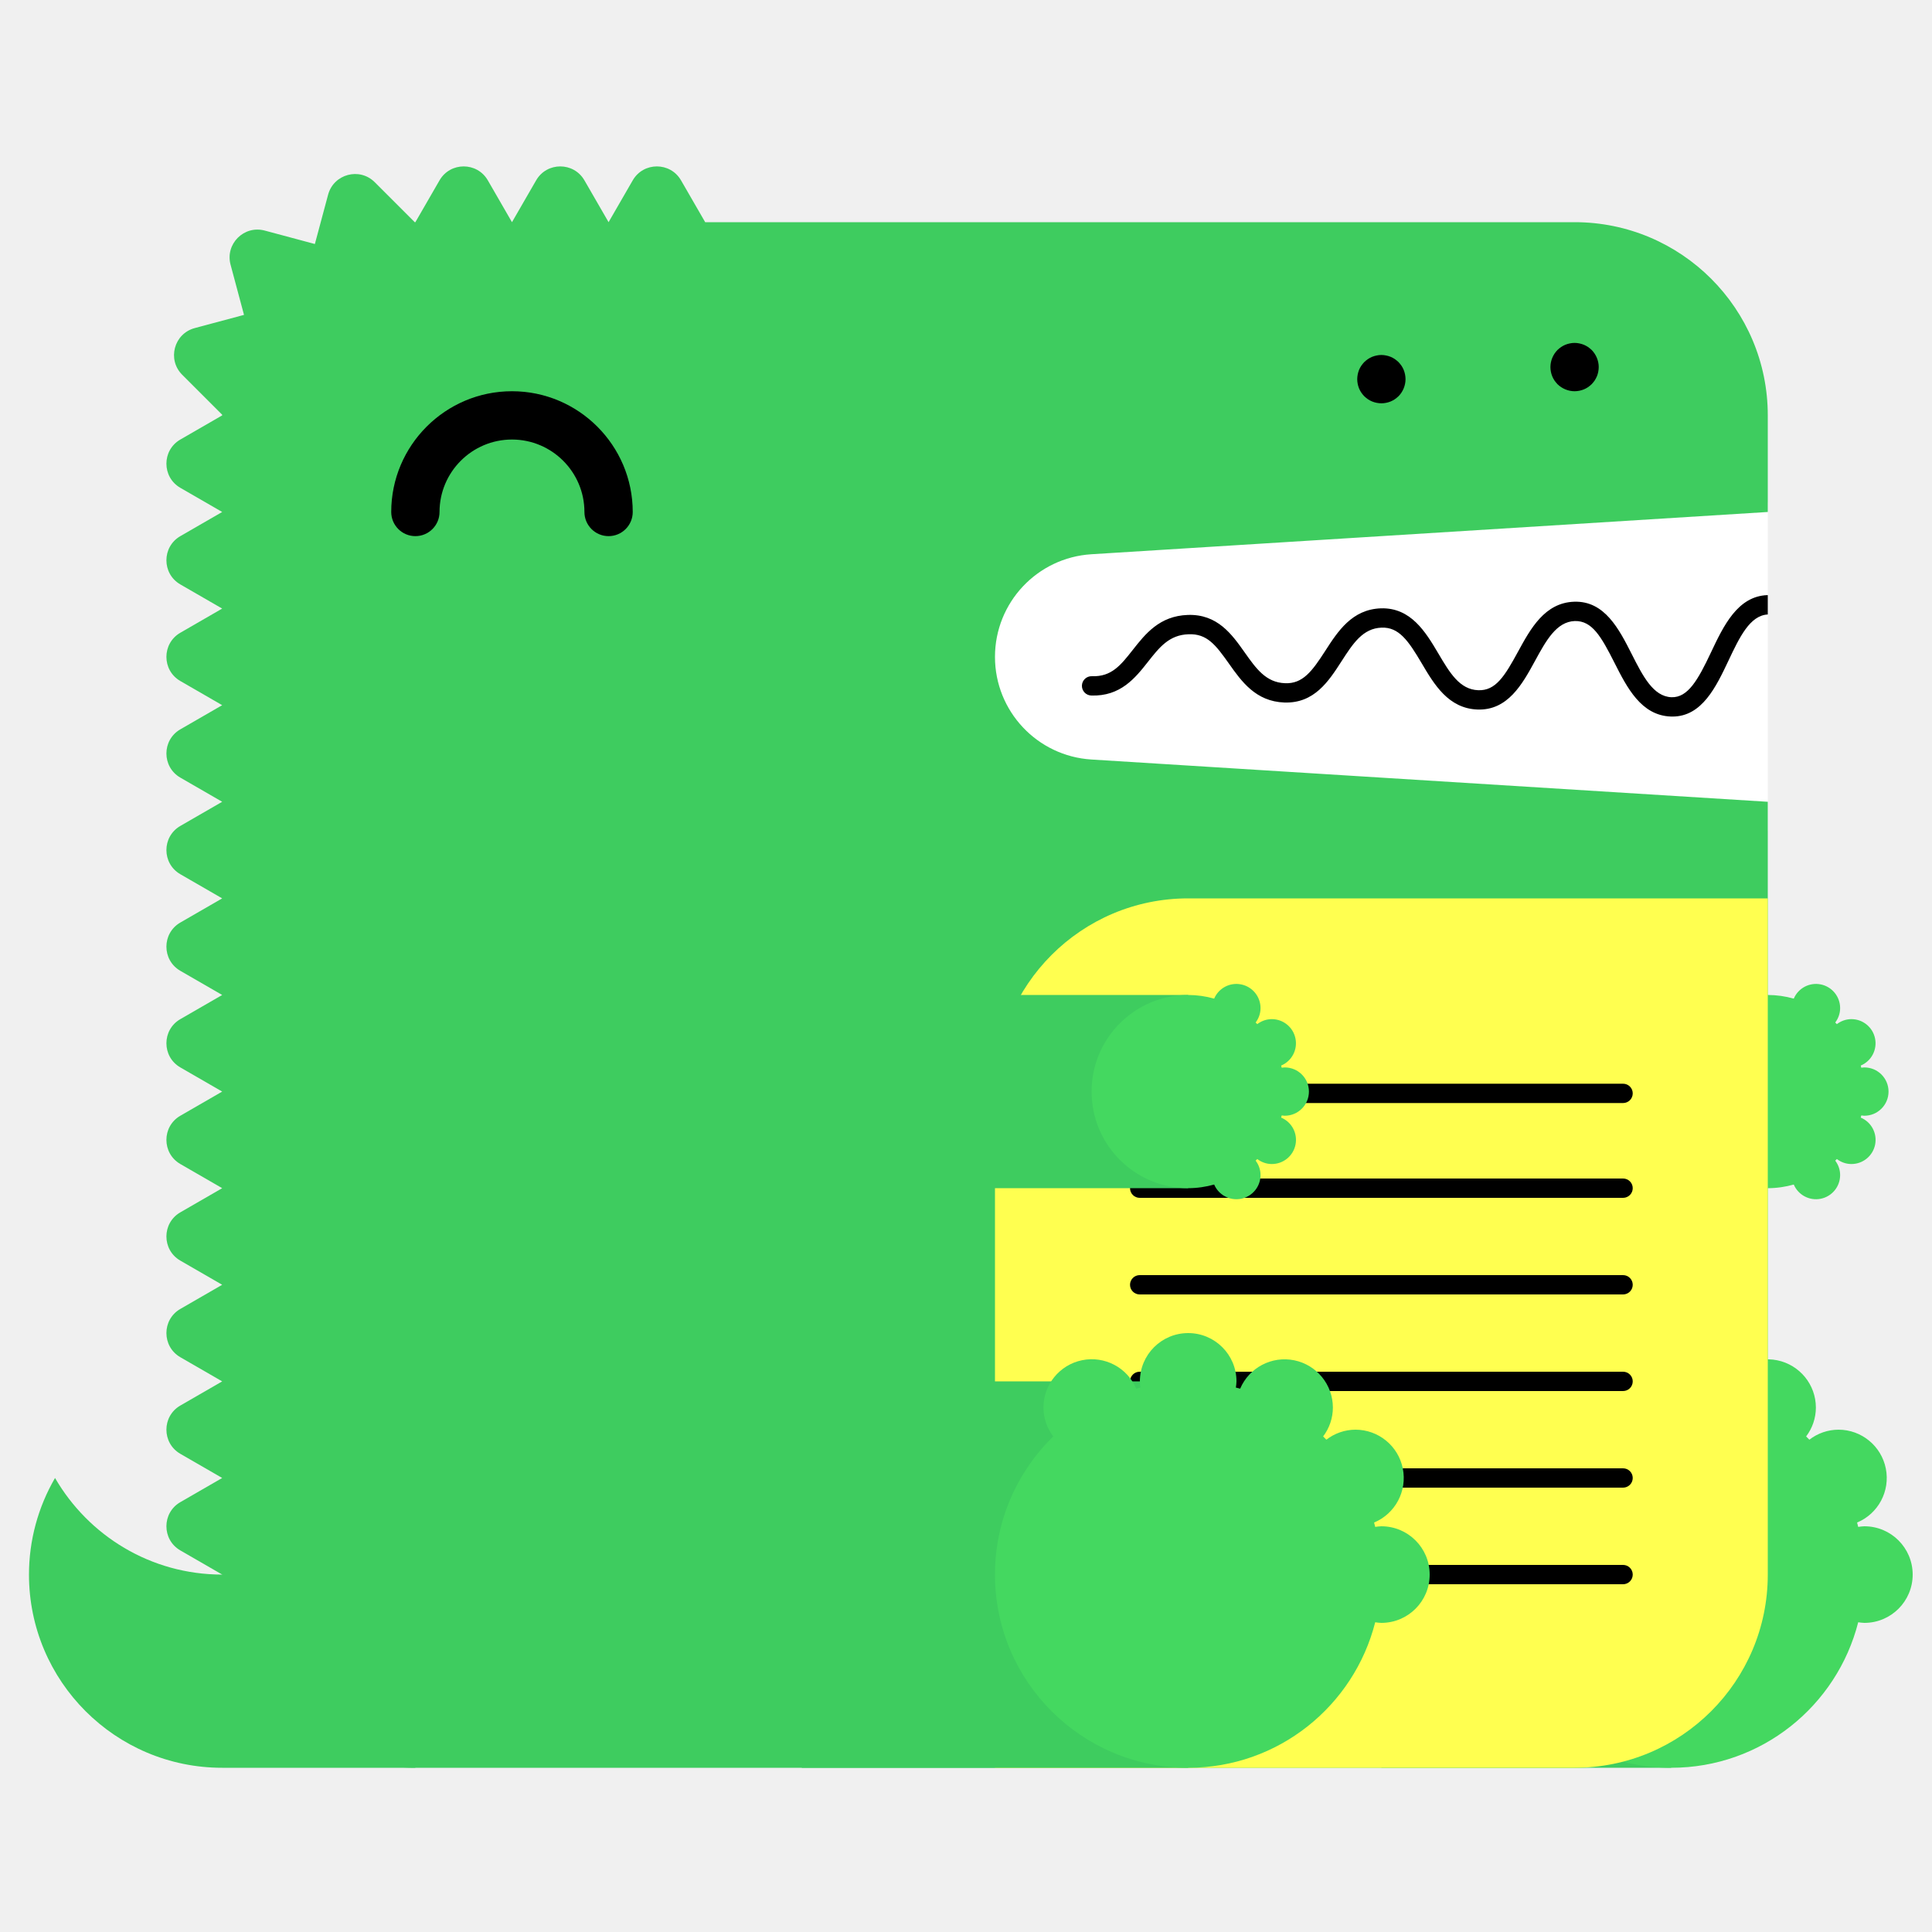
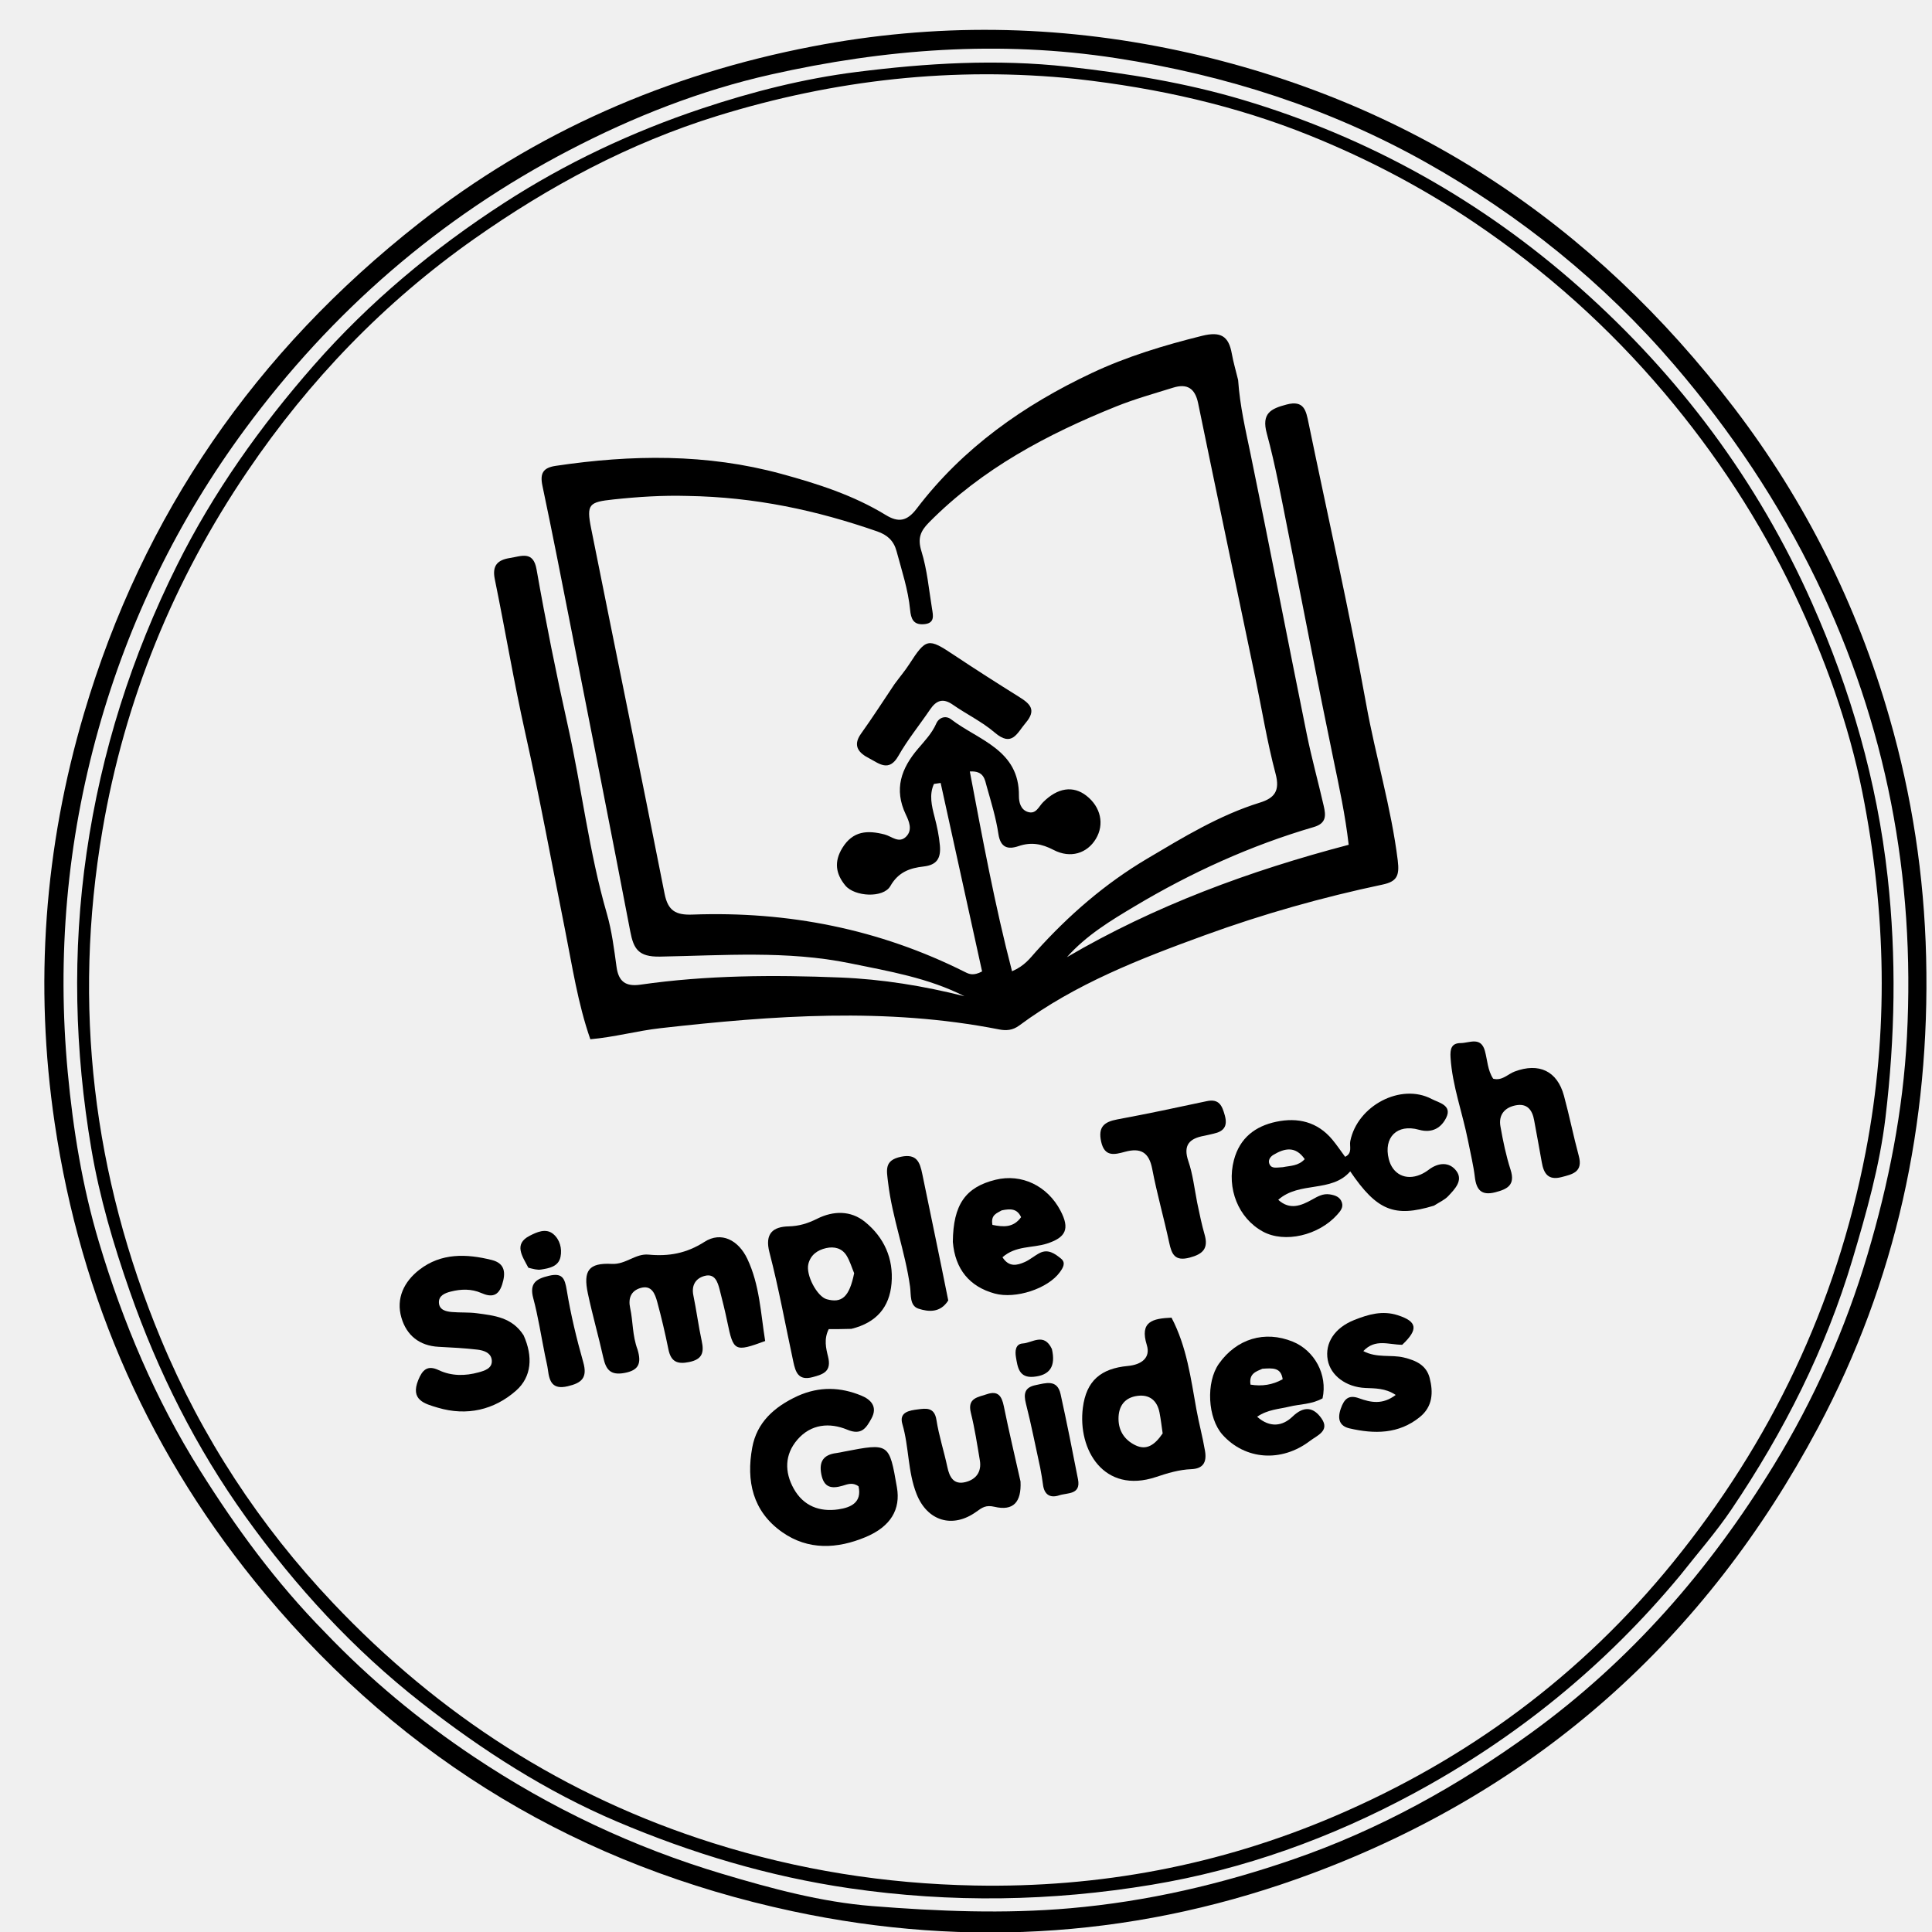
- <svg xmlns="http://www.w3.org/2000/svg" width="200" height="200" viewBox="0 0 200 200">
-   <g fill="none" fill-rule="evenodd">
-     <path fill="#FFF" d="M99 52h84v34H99z" />
-     <path d="M23 163c-7.398 0-13.843-4.027-17.303-10A19.886 19.886 0 0 0 3 163c0 11.046 8.954 20 20 20h20v-20H23z" fill="#3ECC5F" />
-     <path d="M112.98 57.376L183 53V43c0-11.046-8.954-20-20-20H73l-2.5-4.33c-1.112-1.925-3.889-1.925-5 0L63 23l-2.5-4.33c-1.111-1.925-3.889-1.925-5 0L53 23l-2.5-4.33c-1.111-1.925-3.889-1.925-5 0L43 23c-.022 0-.042.003-.065.003l-4.142-4.141c-1.57-1.571-4.252-.853-4.828 1.294l-1.369 5.104-5.192-1.392c-2.148-.575-4.111 1.389-3.535 3.536l1.39 5.193-5.102 1.367c-2.148.576-2.867 3.259-1.296 4.83l4.142 4.142c0 .021-.003.042-.003.064l-4.33 2.5c-1.925 1.111-1.925 3.889 0 5L23 53l-4.33 2.5c-1.925 1.111-1.925 3.889 0 5L23 63l-4.33 2.5c-1.925 1.111-1.925 3.889 0 5L23 73l-4.33 2.5c-1.925 1.111-1.925 3.889 0 5L23 83l-4.33 2.5c-1.925 1.111-1.925 3.889 0 5L23 93l-4.33 2.5c-1.925 1.111-1.925 3.889 0 5L23 103l-4.33 2.5c-1.925 1.111-1.925 3.889 0 5L23 113l-4.33 2.5c-1.925 1.111-1.925 3.889 0 5L23 123l-4.33 2.5c-1.925 1.111-1.925 3.889 0 5L23 133l-4.33 2.5c-1.925 1.111-1.925 3.889 0 5L23 143l-4.33 2.5c-1.925 1.111-1.925 3.889 0 5L23 153l-4.33 2.5c-1.925 1.111-1.925 3.889 0 5L23 163c0 11.046 8.954 20 20 20h120c11.046 0 20-8.954 20-20V83l-70.02-4.376A10.645 10.645 0 0 1 103 68c0-5.621 4.37-10.273 9.98-10.624" fill="#3ECC5F" />
-     <path fill="#3ECC5F" d="M143 183h30v-40h-30z" />
-     <path d="M193 158c-.219 0-.428.037-.639.064-.038-.15-.074-.301-.116-.451A5 5 0 0 0 190.32 148a4.96 4.96 0 0 0-3.016 1.036 26.531 26.531 0 0 0-.335-.336 4.955 4.955 0 0 0 1.011-2.987 5 5 0 0 0-9.599-1.959c-.148-.042-.297-.077-.445-.115.027-.211.064-.42.064-.639a5 5 0 0 0-5-5 5 5 0 0 0-5 5c0 .219.037.428.064.639-.148.038-.297.073-.445.115a4.998 4.998 0 0 0-9.599 1.959c0 1.125.384 2.151 1.011 2.987-3.717 3.632-6.031 8.693-6.031 14.3 0 11.046 8.954 20 20 20 9.339 0 17.16-6.41 19.361-15.064.211.027.42.064.639.064a5 5 0 0 0 5-5 5 5 0 0 0-5-5" fill="#44D860" />
-     <path fill="#3ECC5F" d="M153 123h30v-20h-30z" />
-     <path d="M193 115.5a2.5 2.5 0 1 0 0-5c-.109 0-.214.019-.319.032-.02-.075-.037-.15-.058-.225a2.501 2.501 0 0 0-.963-4.807c-.569 0-1.088.197-1.508.518a6.653 6.653 0 0 0-.168-.168c.314-.417.506-.931.506-1.494a2.5 2.5 0 0 0-4.8-.979A9.987 9.987 0 0 0 183 103c-5.522 0-10 4.478-10 10s4.478 10 10 10c.934 0 1.833-.138 2.69-.377a2.5 2.5 0 0 0 4.8-.979c0-.563-.192-1.077-.506-1.494.057-.055.113-.111.168-.168.42.321.939.518 1.508.518a2.5 2.5 0 0 0 .963-4.807c.021-.074.038-.15.058-.225.105.013.21.032.319.032" fill="#44D860" />
-     <path d="M63 55.5a2.5 2.5 0 0 1-2.5-2.5c0-4.136-3.364-7.5-7.5-7.5s-7.5 3.364-7.5 7.5a2.5 2.5 0 1 1-5 0c0-6.893 5.607-12.5 12.5-12.5S65.5 46.107 65.5 53a2.5 2.5 0 0 1-2.5 2.5" fill="#000" />
-     <path d="M103 183h60c11.046 0 20-8.954 20-20V93h-60c-11.046 0-20 8.954-20 20v70z" fill="#FFFF50" />
-     <path d="M168.02 124h-50.04a1 1 0 1 1 0-2h50.04a1 1 0 1 1 0 2m0 20h-50.04a1 1 0 1 1 0-2h50.04a1 1 0 1 1 0 2m0 20h-50.04a1 1 0 1 1 0-2h50.04a1 1 0 1 1 0 2m0-49.814h-50.04a1 1 0 1 1 0-2h50.04a1 1 0 1 1 0 2m0 19.814h-50.04a1 1 0 1 1 0-2h50.04a1 1 0 1 1 0 2m0 20h-50.04a1 1 0 1 1 0-2h50.04a1 1 0 1 1 0 2M183 61.611c-.012 0-.022-.006-.034-.005-3.09.105-4.552 3.196-5.842 5.923-1.346 2.85-2.387 4.703-4.093 4.647-1.889-.068-2.969-2.202-4.113-4.46-1.314-2.594-2.814-5.536-5.963-5.426-3.046.104-4.513 2.794-5.807 5.167-1.377 2.528-2.314 4.065-4.121 3.994-1.927-.07-2.951-1.805-4.136-3.813-1.321-2.236-2.848-4.75-5.936-4.664-2.994.103-4.465 2.385-5.763 4.4-1.373 2.13-2.335 3.428-4.165 3.351-1.973-.07-2.992-1.51-4.171-3.177-1.324-1.873-2.816-3.993-5.895-3.89-2.928.1-4.399 1.97-5.696 3.618-1.232 1.564-2.194 2.802-4.229 2.724a1 1 0 0 0-.072 2c3.017.101 4.545-1.8 5.872-3.487 1.177-1.496 2.193-2.787 4.193-2.855 1.926-.082 2.829 1.115 4.195 3.045 1.297 1.834 2.769 3.914 5.731 4.021 3.103.104 4.596-2.215 5.918-4.267 1.182-1.834 2.202-3.417 4.15-3.484 1.793-.067 2.769 1.35 4.145 3.681 1.297 2.197 2.766 4.686 5.787 4.796 3.125.108 4.634-2.62 5.949-5.035 1.139-2.088 2.214-4.06 4.119-4.126 1.793-.042 2.728 1.595 4.111 4.33 1.292 2.553 2.757 5.445 5.825 5.556l.169.003c3.064 0 4.518-3.075 5.805-5.794 1.139-2.41 2.217-4.68 4.067-4.773v-2z" fill="#000" />
-     <path fill="#3ECC5F" d="M83 183h40v-40H83z" />
-     <path d="M143 158c-.219 0-.428.037-.639.064-.038-.15-.074-.301-.116-.451A5 5 0 0 0 140.32 148a4.96 4.96 0 0 0-3.016 1.036 26.531 26.531 0 0 0-.335-.336 4.955 4.955 0 0 0 1.011-2.987 5 5 0 0 0-9.599-1.959c-.148-.042-.297-.077-.445-.115.027-.211.064-.42.064-.639a5 5 0 0 0-5-5 5 5 0 0 0-5 5c0 .219.037.428.064.639-.148.038-.297.073-.445.115a4.998 4.998 0 0 0-9.599 1.959c0 1.125.384 2.151 1.011 2.987-3.717 3.632-6.031 8.693-6.031 14.3 0 11.046 8.954 20 20 20 9.339 0 17.16-6.41 19.361-15.064.211.027.42.064.639.064a5 5 0 0 0 5-5 5 5 0 0 0-5-5" fill="#44D860" />
-     <path fill="#3ECC5F" d="M83 123h40v-20H83z" />
-     <path d="M133 115.5a2.5 2.5 0 1 0 0-5c-.109 0-.214.019-.319.032-.02-.075-.037-.15-.058-.225a2.501 2.501 0 0 0-.963-4.807c-.569 0-1.088.197-1.508.518a6.653 6.653 0 0 0-.168-.168c.314-.417.506-.931.506-1.494a2.5 2.5 0 0 0-4.8-.979A9.987 9.987 0 0 0 123 103c-5.522 0-10 4.478-10 10s4.478 10 10 10c.934 0 1.833-.138 2.69-.377a2.5 2.5 0 0 0 4.8-.979c0-.563-.192-1.077-.506-1.494.057-.055.113-.111.168-.168.42.321.939.518 1.508.518a2.5 2.5 0 0 0 .963-4.807c.021-.074.038-.15.058-.225.105.013.21.032.319.032" fill="#44D860" />
-     <path d="M143 41.75c-.16 0-.33-.02-.49-.05a2.52 2.52 0 0 1-.47-.14c-.15-.06-.29-.14-.431-.23-.13-.09-.259-.2-.38-.31-.109-.12-.219-.24-.309-.38s-.17-.28-.231-.43a2.619 2.619 0 0 1-.189-.96c0-.16.02-.33.05-.49.03-.16.08-.31.139-.47.061-.15.141-.29.231-.43.09-.13.2-.26.309-.38.121-.11.25-.22.38-.31.141-.09.281-.17.431-.23.149-.06.31-.11.47-.14.32-.07.65-.07.98 0 .159.03.32.08.47.14.149.06.29.14.43.23.13.09.259.2.38.31.11.12.22.25.31.38.09.14.17.28.23.43.06.16.11.31.14.47.029.16.05.33.05.49 0 .66-.271 1.31-.73 1.77-.121.11-.25.22-.38.31-.14.09-.281.17-.43.23a2.565 2.565 0 0 1-.96.19m20-1.25c-.66 0-1.3-.27-1.771-.73a3.802 3.802 0 0 1-.309-.38c-.09-.14-.17-.28-.231-.43a2.619 2.619 0 0 1-.189-.96c0-.66.27-1.3.729-1.77.121-.11.25-.22.38-.31.141-.09.281-.17.431-.23.149-.06.31-.11.47-.14.32-.07.66-.07.98 0 .159.03.32.08.47.14.149.06.29.14.43.23.13.09.259.2.38.31.459.47.73 1.11.73 1.77 0 .16-.021.33-.05.49-.03.16-.08.32-.14.47-.07.15-.14.29-.23.43-.09.13-.2.26-.31.38-.121.11-.25.22-.38.31-.14.09-.281.17-.43.23a2.565 2.565 0 0 1-.96.19" fill="#000" />
-   </g>
+ <svg xmlns="http://www.w3.org/2000/svg" version="1.1" id="Layer_1" x="0px" y="0px" width="100%" viewBox="0 0 496 496" enable-background="new 0 0 496 496" xml:space="preserve">
+   <path fill="#000000" opacity="1" stroke="none" d=" M302.758,13.032   C362.008,25.897 408.927,57.215 445.249,104.79   C463.523,128.728 476.776,155.325 485.087,184.274   C490.846,204.331 493.989,224.782 494.493,245.741   C495.518,288.427 486.785,328.891 466.753,366.504   C437.896,420.687 394.817,459.277 337.082,480.888   C293.539,497.187 248.825,500.363 203.456,490.668   C149.197,479.073 103.971,452.097 68.22,409.376   C38.708,374.11 20.761,333.678 14.042,288.374   C8.772,252.837 11.365,217.649 21.57,183.136   C36.695,131.986 65.712,90.218 107.516,57.346   C137.394,33.851 171.381,19.074 208.616,11.914   C239.878,5.901 271.172,6.255 302.758,13.032  M83.433,419.065   C94.962,431.13 107.731,441.717 121.596,450.984   C141.375,464.206 162.656,474.271 185.452,481.081   C198.057,484.847 210.891,488.314 223.921,489.344   C240.797,490.677 257.741,491.395 274.806,489.898   C294.544,488.167 313.512,483.735 332.074,477.324   C354.073,469.727 374.228,458.561 393.079,444.882   C418.673,426.309 438.982,402.944 455.369,376.177   C465.719,359.271 473.774,341.182 479.448,322.087   C484.878,303.816 488.568,285.217 489.565,266.205   C491.716,225.201 484.291,186.01 466.319,148.953   C456.611,128.935 444.372,110.663 429.869,93.735   C411.664,72.485 390.226,55.239 366.014,41.657   C341.319,27.804 314.725,19.263 286.544,14.925   C256.547,10.307 227.095,12.562 197.883,19.138   C179.873,23.193 162.658,29.961 146.192,38.537   C112.82,55.918 85.18,79.963 62.918,110.151   C45.675,133.534 33.079,159.375 25.245,187.327   C17.182,216.096 14.601,245.491 17.393,275.306   C18.776,290.072 21.158,304.691 25.401,318.877   C31.567,339.494 39.874,359.25 51.374,377.546   C60.593,392.214 70.743,406.167 83.433,419.065  z" />
+   <path fill="#000000" opacity="1" stroke="none" d=" M431.405,404.38   C412.041,427.748 389.116,446.306 362.794,460.493   C341.74,471.841 319.315,479.945 295.699,483.868   C269.976,488.142 244.171,488.569 218.155,484.778   C197.355,481.748 177.549,475.783 158.435,467.667   C140.329,459.979 123.767,449.334 108.224,437.17   C90.784,423.522 75.935,407.372 63.101,389.482   C50.351,371.71 40.589,352.279 33.336,331.549   C29.142,319.561 25.562,307.404 23.452,294.966   C19.174,269.749 18.525,244.44 22.227,218.95   C25.997,192.984 33.823,168.423 45.466,145.072   C54.781,126.391 66.809,109.461 80.588,93.764   C94.858,77.508 111.323,63.805 129.415,52.101   C145.244,41.861 162.185,33.874 180.136,27.878   C193.146,23.532 206.392,20.185 219.889,18.481   C237.853,16.212 255.87,15.099 274.123,17.126   C289.412,18.824 304.427,21.264 319.114,25.647   C351.493,35.308 380.399,51.509 405.591,73.871   C431.125,96.537 451.268,123.466 465.184,154.792   C475.157,177.244 481.878,200.522 484.608,225.114   C486.906,245.819 486.506,266.336 484.06,286.872   C482.584,299.26 479.172,311.301 475.614,323.243   C468.728,346.355 457.948,367.638 444.484,387.561   C440.582,393.335 435.949,398.616 431.405,404.38  M276.317,20.271   C244.921,17.008 214.165,20.465 184.114,29.769   C161.589,36.744 141.061,47.725 121.734,61.335   C98.569,77.648 79.368,97.658 63.563,120.941   C44.546,148.954 32.002,179.725 26.299,213.168   C18.631,258.131 23.853,301.751 41.295,343.732   C51.772,368.95 66.675,391.662 85.458,411.503   C112.688,440.267 144.989,461.167 183.018,473.162   C204.956,480.082 227.197,483.617 250.187,484.066   C282.322,484.692 313.184,478.84 342.549,466.308   C376.708,451.73 405.94,430.153 429.492,401.133   C454.706,370.066 471.362,335.19 478.973,295.747   C484.939,264.831 484.216,234.139 478.149,203.554   C474.621,185.772 468.394,168.659 460.594,152.241   C451.775,133.68 440.579,116.609 427.315,100.904   C413.051,84.014 396.737,69.432 378.397,57.071   C365.102,48.111 350.962,40.707 336.152,34.743   C317.246,27.131 297.469,22.649 276.317,20.271  z" />
+   <path fill="#000000" opacity="1" stroke="none" d=" M317.86,97.55   C318.329,104.307 319.792,110.439 321.07,116.633   C326.007,140.553 330.632,164.538 335.484,188.477   C336.737,194.659 338.435,200.751 339.838,206.905   C340.375,209.264 340.609,211.353 337.304,212.319   C321.099,217.055 305.84,223.998 291.354,232.645   C285.124,236.365 278.898,240.109 273.907,245.735   C296.493,232.519 320.727,223.579 346.245,216.882   C345.384,209.298 343.811,202.049 342.296,194.758   C338.239,175.237 334.525,155.645 330.605,136.095   C328.941,127.795 327.445,119.437 325.223,111.282   C323.814,106.115 326.239,104.918 330.321,103.849   C334.813,102.673 335.295,105.427 335.947,108.593   C340.908,132.666 346.384,156.645 350.749,180.824   C353.171,194.239 357.16,207.31 358.842,220.889   C359.337,224.884 358.584,226.328 354.922,227.101   C339.462,230.367 324.29,234.648 309.429,240.054   C292.69,246.144 276.119,252.556 261.654,263.286   C259.994,264.518 258.331,264.645 256.476,264.28   C227.507,258.579 198.532,260.699 169.517,263.969   C163.577,264.639 157.8,266.253 151.555,266.805   C148.317,257.521 146.912,247.962 145.037,238.592   C141.68,221.813 138.603,204.985 134.871,188.275   C131.941,175.152 129.724,161.87 127.027,148.692   C126.303,145.152 127.764,143.743 130.946,143.247   C133.831,142.797 136.895,141.326 137.743,146.149   C140.103,159.562 142.793,172.947 145.757,186.204   C149.349,202.264 151.2,218.673 155.787,234.522   C157.073,238.966 157.651,243.637 158.285,248.241   C158.806,252.029 160.661,253.331 164.403,252.794   C181.451,250.344 198.604,250.264 215.763,250.956   C226.523,251.39 237.122,253.118 247.595,255.761   C238.342,251.049 228.241,249.355 218.226,247.302   C202.048,243.986 185.684,245.302 169.411,245.589   C163.893,245.687 162.664,243.587 161.812,239.147   C156.865,213.371 151.781,187.622 146.718,161.868   C144.281,149.478 141.874,137.082 139.261,124.729   C138.582,121.518 139.414,120.083 142.654,119.6   C162.101,116.706 181.404,116.42 200.596,121.657   C209.947,124.208 219.078,127.134 227.392,132.213   C230.605,134.177 232.83,133.886 235.347,130.574   C247.187,114.998 262.821,104 280.28,95.774   C289.246,91.55 298.854,88.635 308.581,86.222   C313.4,85.026 315.439,86.264 316.246,90.816   C316.623,92.942 317.243,95.024 317.86,97.55  M176.453,127.32   C170.116,127.139 163.814,127.547 157.51,128.219   C151.198,128.891 150.515,129.423 151.758,135.644   C158.012,166.921 164.441,198.164 170.62,229.456   C171.486,233.841 173.511,234.955 177.757,234.8   C202.3,233.901 225.742,238.492 247.789,249.571   C248.836,250.097 249.919,250.568 252.129,249.397   C248.626,233.464 245.059,217.235 241.492,201.006   C240.919,201.09 240.346,201.174 239.773,201.258   C238.492,204.029 239.201,206.923 239.932,209.735   C240.562,212.16 241.079,214.561 241.299,217.075   C241.584,220.336 240.529,222.068 237.112,222.454   C233.613,222.85 230.633,223.865 228.583,227.472   C226.788,230.63 219.384,230.222 217.013,227.328   C214.556,224.33 214.077,221.247 216.254,217.694   C218.973,213.257 222.748,213.107 227.113,214.235   C228.928,214.705 230.78,216.643 232.644,214.77   C234.364,213.039 233.332,210.762 232.549,209.118   C229.449,202.605 231.351,197.298 235.698,192.197   C237.399,190.201 239.257,188.268 240.361,185.755   C241.062,184.162 242.81,183.623 244.168,184.665   C251.225,190.081 261.725,192.473 261.589,204.351   C261.572,205.879 261.998,207.866 263.892,208.456   C265.993,209.111 266.659,207.083 267.78,205.962   C271.522,202.216 275.501,201.62 278.92,204.29   C282.608,207.17 283.583,211.628 281.34,215.361   C279.115,219.065 274.841,220.476 270.476,218.199   C267.431,216.61 264.72,216.129 261.494,217.224   C258.735,218.161 256.842,217.627 256.311,214.058   C255.701,209.965 254.462,205.954 253.334,201.954   C252.83,200.166 252.643,197.827 248.983,198.062   C252.243,215.262 255.376,232.291 259.817,249.35   C263.066,247.959 264.432,246.001 265.954,244.307   C274.341,234.98 283.681,226.865 294.524,220.438   C303.834,214.92 313.046,209.281 323.472,206.045   C327.226,204.88 328.639,203.012 327.484,198.666   C325.31,190.482 323.96,182.081 322.23,173.778   C317.35,150.36 312.415,126.953 307.596,103.523   C306.811,99.704 304.784,98.401 301.189,99.521   C296.275,101.052 291.292,102.44 286.527,104.359   C268.816,111.491 252.142,120.331 238.511,134.115   C236.279,136.371 235.535,138.216 236.559,141.517   C238.026,146.243 238.467,151.293 239.269,156.217   C239.559,158.001 240.079,160.042 237.173,160.254   C234.455,160.452 233.871,158.83 233.65,156.539   C233.152,151.388 231.506,146.485 230.174,141.511   C229.447,138.797 227.773,137.319 225.22,136.431   C209.733,131.047 193.886,127.593 176.453,127.32  z" />
+   <path fill="#000000" opacity="1" stroke="none" d=" M368.148,309.525   C357.927,312.643 353.481,310.768 346.643,300.724   C341.813,306.296 333.627,303.178 328.164,308.024   C331.139,310.749 334.074,309.511 336.794,308.001   C338.297,307.167 339.635,306.353 341.418,306.635   C342.811,306.855 344.066,307.3 344.514,308.757   C344.904,310.026 344.102,310.942 343.304,311.841   C338.542,317.195 329.789,319.205 324.24,316.191   C317.909,312.753 314.861,305.078 316.785,297.809   C318.288,292.134 322.245,289.131 327.625,287.99   C333.172,286.814 338.232,287.991 342.049,292.576   C343.209,293.969 344.221,295.486 345.333,296.988   C347.301,296.03 346.394,294.266 346.656,292.958   C348.48,283.866 359.622,277.959 367.558,282.146   C369.334,283.083 372.843,283.722 371.31,286.896   C370.079,289.444 367.789,291.018 364.282,290.038   C358.641,288.461 355.148,292.036 356.537,297.564   C357.518,301.469 360.875,303.149 364.633,301.571   C365.393,301.251 366.126,300.813 366.782,300.312   C369.274,298.409 372.124,298.237 373.899,300.625   C375.709,303.059 373.473,305.299 371.778,307.097   C370.89,308.039 369.596,308.598 368.148,309.525  M329.351,299.649   C331.233,299.253 333.307,299.39 334.957,297.582   C332.62,294.181 329.823,294.742 326.934,296.473   C326.09,296.978 325.41,297.925 325.968,298.99   C326.523,300.05 327.663,299.743 329.351,299.649  z" />
+   <path fill="#000000" opacity="1" stroke="none" d=" M204.776,358.393   C210.469,355.844 215.864,356.131 221.117,358.288   C223.564,359.293 225.399,361.144 223.714,364.189   C222.375,366.607 221.176,368.568 217.523,367.045   C212.973,365.147 208.188,365.579 204.717,369.6   C201.426,373.412 201.377,377.895 203.781,382.194   C206.255,386.62 210.386,388.209 215.244,387.495   C218.507,387.016 221.318,385.695 220.413,381.582   C218.884,380.454 217.522,381.081 216.331,381.429   C213.451,382.27 211.537,381.916 210.863,378.527   C210.196,375.168 211.449,373.45 214.758,373.038   C215.417,372.957 216.066,372.795 216.719,372.669   C228.291,370.443 228.291,370.443 230.271,381.884   C231.228,387.411 228.774,391.886 222.187,394.631   C215.007,397.624 207.523,398.078 200.79,393.334   C193.231,388.007 191.54,380.209 193.122,371.621   C194.302,365.222 198.679,361.214 204.776,358.393  z" />
+   <path fill="#000000" opacity="1" stroke="none" d=" M163.69,346.516   C164.752,350.103 163.92,351.81 160.318,352.478   C156.715,353.146 155.569,351.606 154.889,348.549   C153.663,343.044 152.099,337.613 150.927,332.097   C149.676,326.21 151.121,324.166 157.071,324.479   C160.665,324.668 163.11,321.773 166.518,322.098   C171.657,322.586 176.207,321.805 180.868,318.815   C185.15,316.069 189.576,318.362 191.857,323.176   C195.031,329.875 195.298,337.203 196.442,344.278   C188.618,347.158 188.286,346.96 186.72,339.358   C186.151,336.594 185.461,333.853 184.764,331.118   C184.255,329.119 183.529,326.885 180.928,327.557   C178.665,328.142 177.46,329.901 178.006,332.555   C178.808,336.448 179.314,340.403 180.154,344.287   C180.787,347.216 180.325,348.966 176.957,349.669   C173.829,350.322 172.237,349.556 171.596,346.392   C170.772,342.327 169.828,338.28 168.74,334.278   C168.172,332.19 167.311,329.79 164.394,330.68   C162.011,331.406 161.223,333.298 161.786,335.839   C162.537,339.23 162.304,342.8 163.69,346.516  z" />
+   <path fill="#000000" opacity="1" stroke="none" d=" M134.425,342.811   C136.861,348.248 136.515,353.47 132.48,357.022   C126.861,361.97 119.858,363.612 112.397,361.392   C108.99,360.378 105.303,359.43 107.372,354.314   C108.416,351.731 109.703,350.37 112.617,351.748   C115.93,353.314 119.435,353.272 122.871,352.324   C124.387,351.906 126.423,351.32 126.258,349.245   C126.103,347.288 124.19,346.681 122.547,346.488   C119.251,346.103 115.925,345.937 112.607,345.764   C107.669,345.507 104.39,342.822 103.066,338.327   C101.588,333.31 103.756,329.004 107.668,325.974   C113.253,321.647 119.751,321.849 126.244,323.475   C129.696,324.339 129.861,326.808 128.919,329.762   C127.967,332.75 126.204,333.122 123.559,331.953   C121.031,330.837 118.33,330.918 115.715,331.589   C114.293,331.953 112.606,332.585 112.681,334.419   C112.758,336.289 114.45,336.691 115.961,336.829   C118.114,337.026 120.307,336.861 122.442,337.15   C126.88,337.75 131.459,338.174 134.425,342.811  z" />
+   <path fill="#000000" opacity="1" stroke="none" d=" M300.764,338.282   C304.695,345.79 305.715,353.885 307.147,361.81   C307.796,365.404 308.762,368.923 309.365,372.523   C309.866,375.51 308.782,377.055 305.858,377.175   C302.687,377.305 299.785,378.187 296.773,379.192   C283.446,383.64 276.603,372.226 278.006,361.37   C278.891,354.517 282.566,351.334 289.573,350.679   C293.033,350.355 295.439,348.59 294.42,345.315   C292.53,339.238 295.948,338.497 300.764,338.282  M298.488,367.996   C298.223,366.203 298.027,364.397 297.677,362.621   C297.069,359.54 295.097,357.946 292.001,358.361   C288.741,358.797 287.144,360.968 287.153,364.239   C287.162,367.359 288.708,369.653 291.416,371.002   C294.343,372.459 296.475,370.956 298.488,367.996  z" />
+   <path fill="#000000" opacity="1" stroke="none" d=" M218.585,341.152   C216.366,341.225 214.551,341.225 212.762,341.225   C211.473,343.76 212.059,346.173 212.581,348.263   C213.532,352.071 211.454,352.804 208.58,353.563   C204.97,354.517 204.238,352.25 203.679,349.656   C201.655,340.271 199.953,330.804 197.539,321.521   C196.26,316.601 198.539,314.946 202.428,314.848   C205.193,314.778 207.411,314.073 209.807,312.877   C213.928,310.819 218.405,310.727 222.053,313.678   C226.955,317.643 229.428,323.099 228.882,329.488   C228.364,335.568 225.033,339.56 218.585,341.152  M219.286,326.868   C218.65,325.35 218.189,323.724 217.335,322.341   C216.16,320.437 214.172,319.952 212.087,320.423   C209.876,320.922 208.106,322.158 207.529,324.502   C206.831,327.341 209.778,332.872 212.251,333.552   C216.113,334.614 218.046,333.001 219.286,326.868  z" />
+   <path fill="#000000" opacity="1" stroke="none" d=" M376.903,292.939   C375.428,285.526 372.867,278.781 372.399,271.561   C372.254,269.315 372.599,267.797 374.997,267.789   C377.222,267.781 380.186,266.022 381.222,269.818   C381.87,272.192 381.901,274.756 383.342,276.935   C385.635,277.546 387.074,275.758 388.858,275.09   C395.091,272.757 399.778,274.938 401.508,281.291   C402.905,286.418 403.936,291.645 405.325,296.774   C406.447,300.914 403.684,301.475 400.826,302.21   C397.474,303.072 396.311,301.27 395.821,298.4   C395.207,294.799 394.498,291.213 393.86,287.615   C393.389,284.957 392.079,283.205 389.146,283.767   C386.293,284.313 384.685,286.211 385.202,289.154   C385.862,292.91 386.638,296.68 387.806,300.302   C389.073,304.229 387.003,305.288 383.873,306.093   C380.33,307.006 379.023,305.475 378.632,302.162   C378.282,299.2 377.558,296.283 376.903,292.939  z" />
+   <path fill="#000000" opacity="1" stroke="none" d=" M339.535,359.003   C336.658,360.576 333.742,360.455 331.006,361.123   C328.341,361.774 325.488,361.841 322.737,363.718   C326.1,366.692 329.34,366.077 331.816,363.692   C334.828,360.793 337.296,361.309 339.286,364.181   C341.469,367.328 338.13,368.529 336.338,369.897   C328.985,375.515 319.661,374.802 313.86,368.342   C310.024,364.069 309.557,354.869 312.934,350.102   C317.487,343.678 324.7,341.519 331.872,344.432   C337.443,346.694 340.881,352.887 339.535,359.003  M324.098,351.396   C322.475,352.112 320.599,352.618 321.041,355.474   C323.959,355.952 326.669,355.559 329.3,354.089   C328.852,351.033 326.789,351.221 324.098,351.396  z" />
+   <path fill="#000000" opacity="1" stroke="none" d=" M244.621,318.84   C244.707,309.245 247.874,304.77 255.585,302.878   C262.258,301.24 268.91,304.415 272.271,310.841   C274.703,315.491 273.648,317.703 268.746,319.275   C265.077,320.452 260.791,319.745 257.366,322.773   C259.035,325.387 261.105,324.875 263.092,323.996   C264.449,323.395 265.604,322.352 266.935,321.676   C269.1,320.576 270.842,321.876 272.365,323.099   C273.696,324.169 272.943,325.432 272.097,326.6   C269.036,330.828 260.747,333.569 255.341,332.082   C248.928,330.318 245.21,325.874 244.621,318.84  M257.176,310.734   C255.956,311.464 254.298,311.849 254.785,314.466   C257.521,315.009 260.129,315.265 262.144,312.485   C261.14,310.324 259.555,310.24 257.176,310.734  z" />
+   <path fill="#000000" opacity="1" stroke="none" d=" M261.996,380.34   C262.262,385.679 260.119,387.961 255.35,386.843   C253.104,386.316 252.171,387.01 250.655,388.104   C244.587,392.484 238.084,390.535 235.316,383.572   C233.026,377.814 233.394,371.495 231.66,365.584   C230.75,362.484 233.54,362.103 235.631,361.832   C237.718,361.561 239.892,361.217 240.41,364.53   C241.049,368.611 242.354,372.582 243.213,376.634   C243.765,379.238 244.842,381.229 247.819,380.506   C250.543,379.845 252.059,377.892 251.556,374.92   C250.865,370.837 250.25,366.726 249.248,362.716   C248.289,358.877 251.087,358.714 253.368,357.93   C256.185,356.96 257.172,358.384 257.698,360.967   C258.988,367.306 260.485,373.603 261.996,380.34  z" />
+   <path fill="#000000" opacity="1" stroke="none" d=" M307.353,308.772   C307.994,311.777 308.512,314.389 309.252,316.936   C310.284,320.489 308.855,321.962 305.419,322.866   C301.648,323.858 300.817,322.058 300.169,319.033   C298.815,312.705 297.021,306.466 295.81,300.114   C294.986,295.795 292.826,294.611 288.811,295.7   C286.172,296.416 283.572,297.115 282.692,293.072   C281.875,289.32 283.459,288.009 286.864,287.379   C294.533,285.959 302.166,284.338 309.794,282.702   C313.002,282.013 313.767,283.879 314.457,286.401   C315.216,289.175 314.143,290.479 311.588,291.037   C310.775,291.214 309.973,291.442 309.156,291.589   C305.367,292.271 303.661,293.964 305.096,298.142   C306.219,301.414 306.611,304.937 307.353,308.772  z" />
+   <path fill="#000000" opacity="1" stroke="none" d=" M359.987,345.246   C356.446,345.218 353.07,343.613 350.006,346.861   C353.48,348.715 357.098,347.71 360.41,348.511   C363.598,349.281 366.202,350.525 367.036,353.766   C367.984,357.451 367.842,361.099 364.499,363.805   C359.05,368.215 352.815,368.167 346.472,366.709   C343.95,366.129 343.278,364.372 344.203,361.683   C345.086,359.119 346.242,358.009 348.915,358.977   C351.941,360.073 354.946,360.689 358.319,358.123   C355.666,356.36 353.074,356.449 350.504,356.331   C345.555,356.104 341.611,353.128 340.874,349.169   C340.061,344.797 342.653,340.868 347.692,338.872   C351.297,337.444 354.893,336.377 358.858,337.658   C363.79,339.252 364.251,341.233 359.987,345.246  z" />
+   <path fill="#000000" opacity="1" stroke="none" d=" M243.444,333.862   C241.414,337.091 238.37,336.808 235.815,335.979   C233.483,335.222 233.931,332.436 233.638,330.322   C232.388,321.291 229.075,312.7 227.999,303.606   C227.614,300.346 226.976,297.876 231.308,296.971   C235.379,296.121 236.161,298.386 236.786,301.434   C238.98,312.126 241.24,322.805 243.444,333.862  z" />
+   <path fill="#000000" opacity="1" stroke="none" d=" M267.048,376.803   C265.777,371.05 264.75,365.673 263.393,360.382   C262.727,357.784 263.071,356.17 265.881,355.599   C268.494,355.068 271.427,354.032 272.283,357.915   C273.884,365.178 275.335,372.476 276.755,379.777   C277.537,383.797 274.026,383.198 271.93,383.893   C269.584,384.672 268.081,383.712 267.765,381.14   C267.603,379.827 267.361,378.523 267.048,376.803  z" />
+   <path fill="#000000" opacity="1" stroke="none" d=" M139.906,347.87   C138.875,342.725 138.151,337.939 136.904,333.293   C135.868,329.437 137.636,328.31 140.903,327.535   C144.369,326.713 144.993,328.126 145.507,331.257   C146.527,337.478 148.013,343.649 149.738,349.718   C150.878,353.726 149.333,355.057 145.73,355.895   C141.85,356.798 141.049,354.717 140.67,351.713   C140.525,350.561 140.219,349.43 139.906,347.87  z" />
+   <path fill="#000000" opacity="1" stroke="none" d=" M135.649,325.464   C134.028,322.421 131.848,319.374 135.987,317.256   C137.754,316.352 140.127,315.219 142.031,316.802   C143.72,318.208 144.338,320.527 143.901,322.664   C143.388,325.169 141.013,325.596 138.887,325.931   C137.955,326.078 136.954,325.795 135.649,325.464  z" />
+   <path fill="#000000" opacity="1" stroke="none" d=" M270.048,346.318   C271.08,350.763 269.559,353.069 265.372,353.461   C261.59,353.814 261.245,350.974 260.814,348.372   C260.566,346.876 260.687,345.019 262.586,344.905   C265.045,344.756 268.012,342.026 270.048,346.318  z" />
+   <path fill="#000000" opacity="1" stroke="none" d=" M229.615,175.681   C231.006,173.783 232.307,172.256 233.389,170.586   C237.785,163.794 238.26,163.728 244.956,168.194   C250.479,171.878 256.083,175.444 261.712,178.965   C264.477,180.694 266.134,182.268 263.345,185.552   C261.073,188.227 259.853,191.899 255.368,188.063   C252.116,185.282 248.136,183.369 244.597,180.902   C242.075,179.144 240.362,179.815 238.783,182.142   C236.078,186.13 233.003,189.9 230.632,194.073   C228.193,198.364 225.573,195.926 223.136,194.681   C220.625,193.396 218.746,191.572 221.049,188.357   C223.948,184.31 226.642,180.116 229.615,175.681  z" />
</svg>
